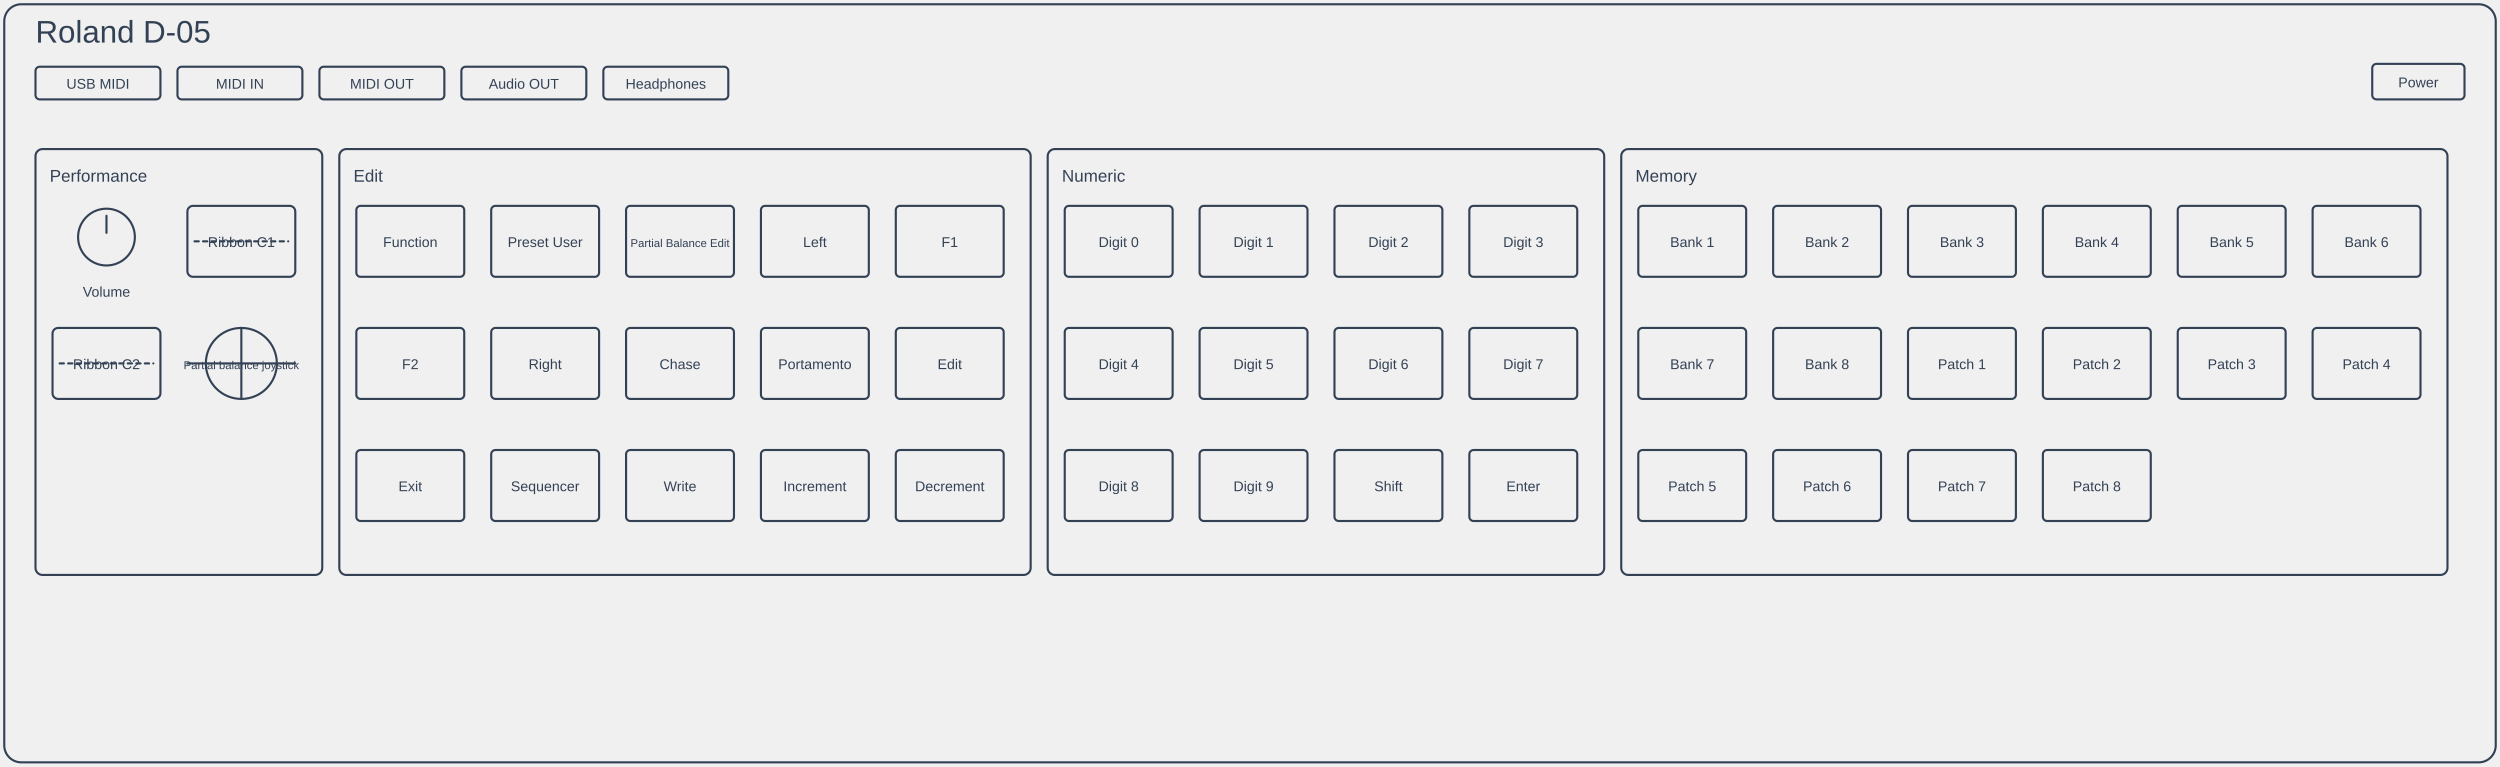
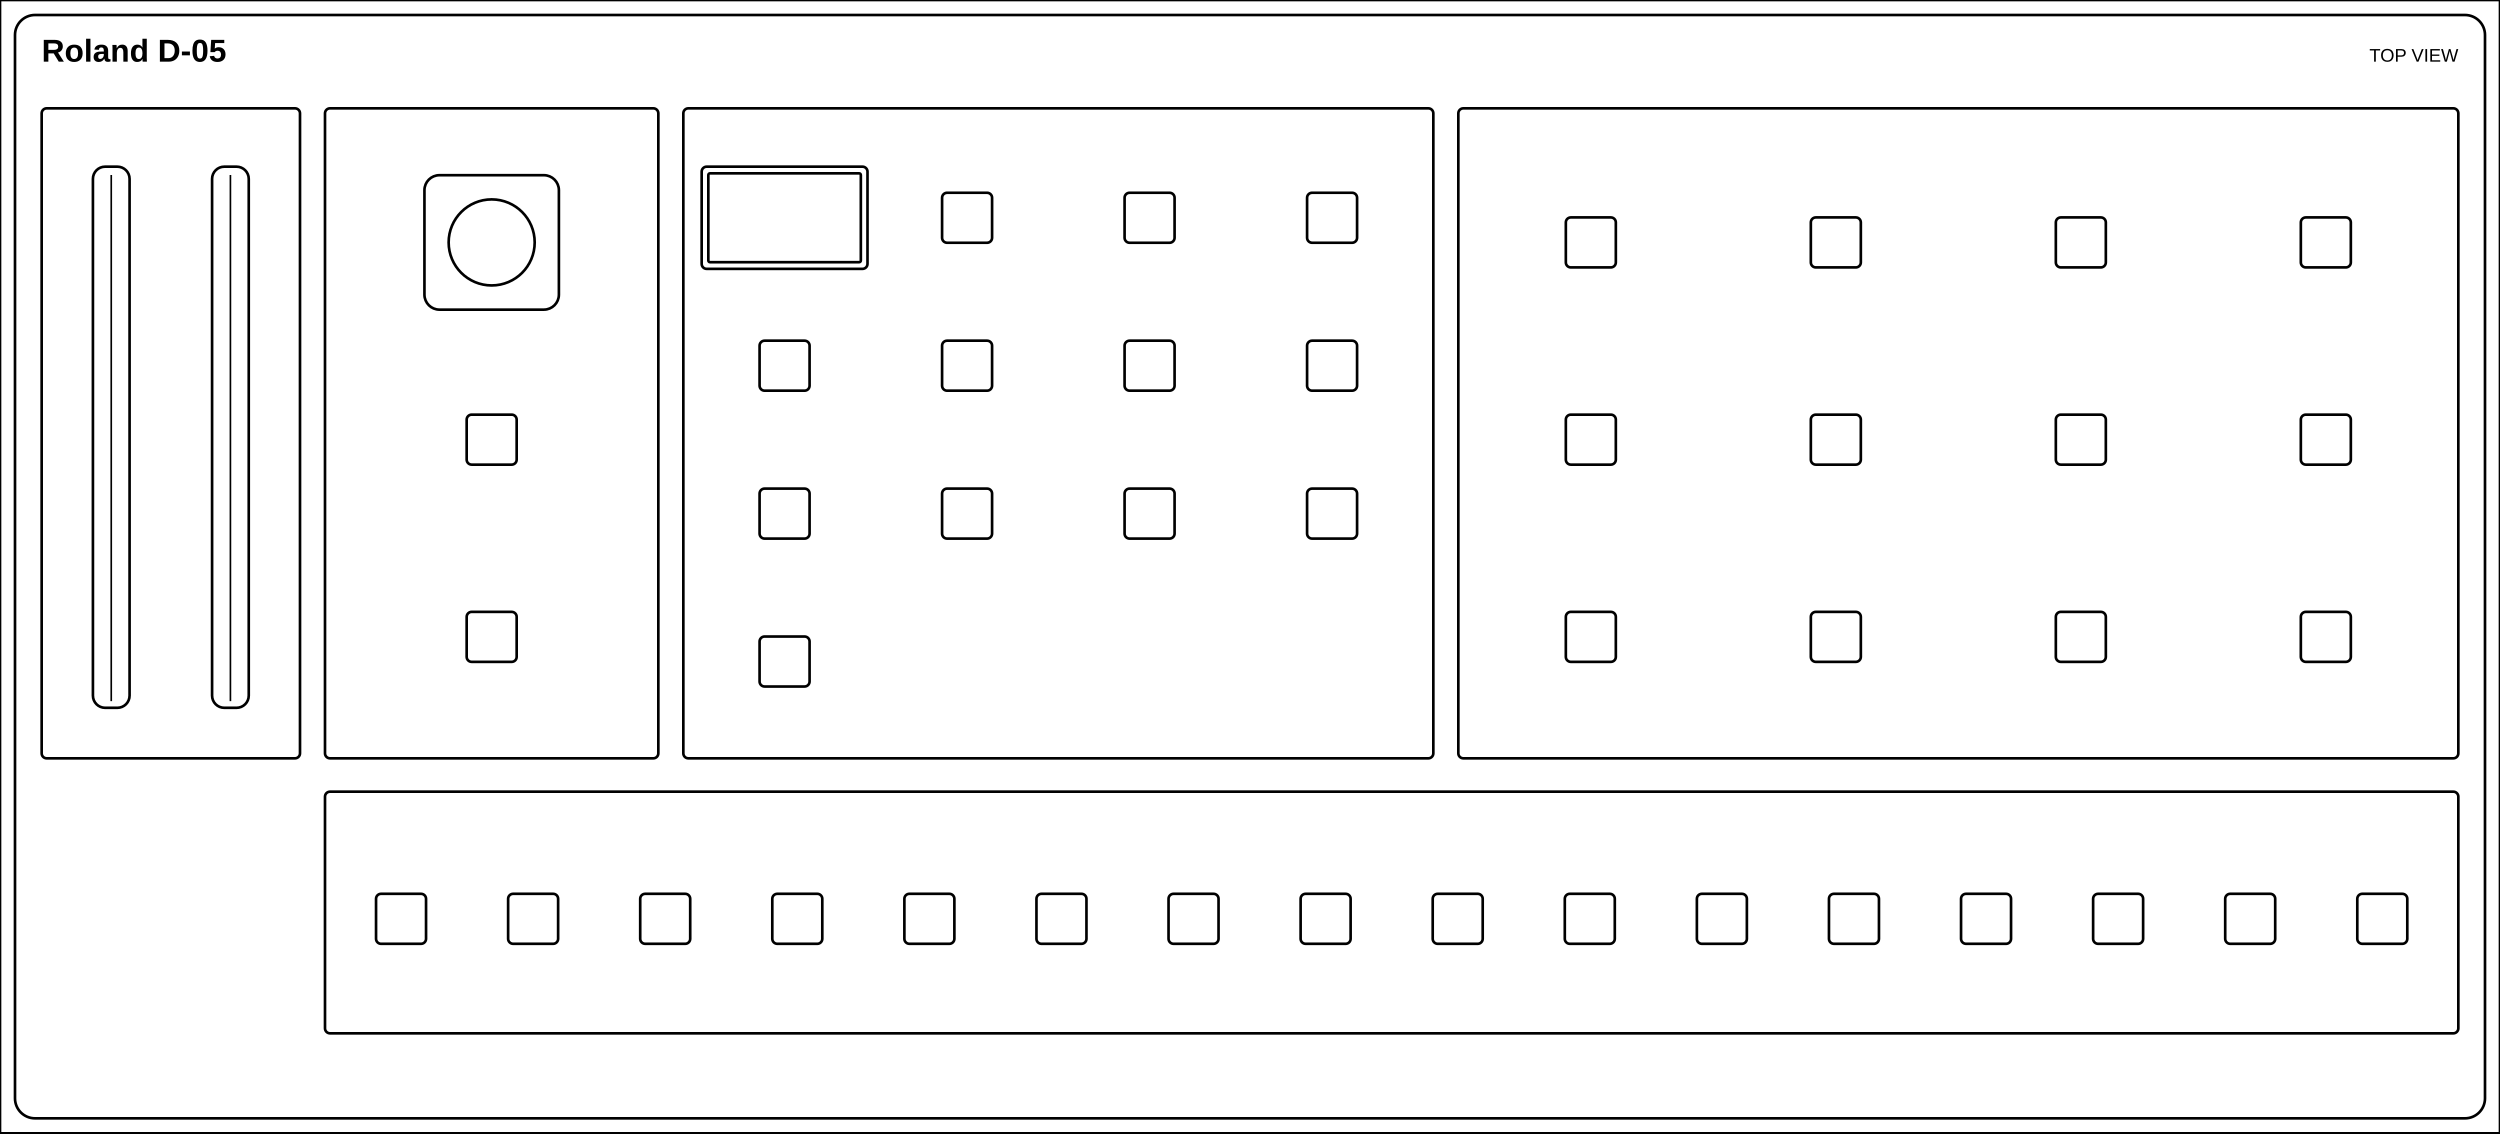
- <svg xmlns="http://www.w3.org/2000/svg" viewBox="0 0 1761 540" role="group" aria-labelledby="roland-d-05-panel--title" aria-describedby="roland-d-05-panel--description" data-device="roland-d-05" data-diagram-style="wireframe" style="background: #fff; color: #334155;">
-   <style>text { font-family: Arial, sans-serif; fill: currentColor; stroke: none; } [data-part]:focus-visible { outline: 3px solid currentColor; }</style>
-   <g id="roland-d-05-panel--chassis" aria-hidden="true">
-     <rect x="3" y="3" width="1755" height="534" rx="12" fill="none" stroke="currentColor" stroke-width="1.5" stroke-linecap="round" stroke-linejoin="round" />
-     <text x="25" y="30" font-size="22">Roland D-05</text>
-     <rect x="25" y="105" width="202" height="300" rx="5" fill="none" stroke="currentColor" stroke-width="1.5" stroke-linecap="round" stroke-linejoin="round" />
-     <text x="35" y="128" font-size="12">Performance</text>
-     <rect x="239" y="105" width="487" height="300" rx="5" fill="none" stroke="currentColor" stroke-width="1.5" stroke-linecap="round" stroke-linejoin="round" />
-     <text x="249" y="128" font-size="12">Edit</text>
-     <rect x="738" y="105" width="392" height="300" rx="5" fill="none" stroke="currentColor" stroke-width="1.5" stroke-linecap="round" stroke-linejoin="round" />
-     <text x="748" y="128" font-size="12">Numeric</text>
-     <rect x="1142" y="105" width="582" height="300" rx="5" fill="none" stroke="currentColor" stroke-width="1.5" stroke-linecap="round" stroke-linejoin="round" />
-     <text x="1152" y="128" font-size="12">Memory</text>
+ <svg xmlns="http://www.w3.org/2000/svg" viewBox="0 0 1500 680" role="img" aria-labelledby="title description">
+   <style>text{font-family:Arial,Helvetica,sans-serif;fill:#000;stroke:none}.line{fill:#fff;stroke:#000;stroke-width:1.6;stroke-linejoin:round;stroke-linecap:round}.thin{fill:none;stroke:#000;stroke-width:1;stroke-linejoin:round;stroke-linecap:round}</style>
+   <rect x="0" y="0" width="1500" height="680" class="line" fill="#fff" stroke="none" stroke-width="1.6" />
+   <rect x="9" y="9" width="1482" height="662" class="line" fill="#fff" stroke="#000" stroke-width="1.6" rx="12" />
+   <text x="25" y="37" fill="#000" font-family="Arial,Helvetica,sans-serif" font-size="19" text-anchor="start" font-weight="bold">Roland D-05</text>
+   <text x="1475" y="37" fill="#000" font-family="Arial,Helvetica,sans-serif" font-size="11" text-anchor="end">TOP VIEW</text>
+   <rect x="25" y="65" width="155" height="390" class="line" fill="#fff" stroke="#000" stroke-width="1.6" rx="3" />
+   <g id="ribbons-c1" data-kind="strip" aria-label="C1">
+     <rect x="55.75" y="100" width="22" height="324.689" class="line" fill="#fff" stroke="#000" stroke-width="1.6" rx="7.333" />
+     <path d="M66.75 105L66.75 420.689" fill="none" stroke="#000" stroke-width="1" />
  </g>
-   <g id="roland-d-05-panel--controls" role="group" aria-label="Physical hardware controls">
-     <g id="roland-d-05-panel--performance-volume-knob" data-part="performance-volume-knob" data-kind="knob" role="group" aria-label="Volume" aria-roledescription="rotary control">
-       <g aria-hidden="true">
-         <circle cx="75.0" cy="167" r="20" fill="none" stroke="currentColor" stroke-width="1.5" stroke-linecap="round" stroke-linejoin="round" />
-         <path d="M 75.0 152 v 12" fill="none" stroke="currentColor" stroke-width="1.5" stroke-linecap="round" stroke-linejoin="round" />
-         <text x="75.0" y="209" text-anchor="middle" font-size="10">Volume</text>
-       </g>
-     </g>
-     <g id="roland-d-05-panel--performance-ribbon-c1-touch" data-part="performance-ribbon-c1-touch" data-kind="touch" role="group" aria-label="Ribbon C1" aria-roledescription="touch strip" data-surface-controls="performance-ribbon-c1-touch">
-       <g aria-hidden="true">
-         <rect x="132" y="145" width="76" height="50" rx="4" fill="none" stroke="currentColor" stroke-width="1.5" stroke-linecap="round" stroke-linejoin="round" />
-         <path d="M 137 170.0 H 203" stroke-dasharray="3 3" fill="none" stroke="currentColor" stroke-width="1.5" stroke-linecap="round" stroke-linejoin="round" />
-         <text x="170.0" y="174.0" text-anchor="middle" font-size="10">Ribbon C1</text>
-       </g>
-       <g id="roland-d-05-panel--surface--performance-ribbon-c1-touch" data-surface-control="performance-ribbon-c1-touch" aria-hidden="true">
-         <rect x="132.0" y="145" width="76.0" height="50" data-hit-area="performance-ribbon-c1-touch" stroke-opacity="0" pointer-events="all" fill="none" stroke="currentColor" stroke-width="1.5" stroke-linecap="round" stroke-linejoin="round" />
-       </g>
-     </g>
-     <g id="roland-d-05-panel--performance-ribbon-c2-touch" data-part="performance-ribbon-c2-touch" data-kind="touch" role="group" aria-label="Ribbon C2" aria-roledescription="touch strip" data-surface-controls="performance-ribbon-c2-touch">
-       <g aria-hidden="true">
-         <rect x="37" y="231" width="76" height="50" rx="4" fill="none" stroke="currentColor" stroke-width="1.5" stroke-linecap="round" stroke-linejoin="round" />
-         <path d="M 42 256.0 H 108" stroke-dasharray="3 3" fill="none" stroke="currentColor" stroke-width="1.5" stroke-linecap="round" stroke-linejoin="round" />
-         <text x="75.0" y="260.0" text-anchor="middle" font-size="10">Ribbon C2</text>
-       </g>
-       <g id="roland-d-05-panel--surface--performance-ribbon-c2-touch" data-surface-control="performance-ribbon-c2-touch" aria-hidden="true">
-         <rect x="37.0" y="231" width="76.0" height="50" data-hit-area="performance-ribbon-c2-touch" stroke-opacity="0" pointer-events="all" fill="none" stroke="currentColor" stroke-width="1.5" stroke-linecap="round" stroke-linejoin="round" />
-       </g>
-     </g>
-     <g id="roland-d-05-panel--performance-partial-balance-joystick-joystick" data-part="performance-partial-balance-joystick-joystick" data-kind="joystick" role="group" aria-label="Partial balance joystick" aria-roledescription="joystick">
-       <g aria-hidden="true">
-         <circle cx="170.0" cy="256.0" r="25.0" fill="none" stroke="currentColor" stroke-width="1.5" stroke-linecap="round" stroke-linejoin="round" />
-         <path d="M 170.0 231 v 50 M 132 256.0 h 76" fill="none" stroke="currentColor" stroke-width="1.5" stroke-linecap="round" stroke-linejoin="round" />
-         <text x="170.0" y="260.0" text-anchor="middle" font-size="8">Partial balance joystick</text>
-       </g>
-     </g>
-     <g id="roland-d-05-panel--edit-function-button" data-part="edit-function-button" data-kind="button" role="button" aria-label="Function" aria-disabled="true" tabindex="-1">
-       <g aria-hidden="true">
-         <rect x="251" y="145" width="76" height="50" rx="3" fill="none" stroke="currentColor" stroke-width="1.5" stroke-linecap="round" stroke-linejoin="round" />
-         <text x="289.0" y="174.0" text-anchor="middle" font-size="10">Function</text>
-       </g>
-     </g>
-     <g id="roland-d-05-panel--edit-preset-user-button" data-part="edit-preset-user-button" data-kind="button" role="button" aria-label="Preset User" aria-disabled="true" tabindex="-1">
-       <g aria-hidden="true">
-         <rect x="346" y="145" width="76" height="50" rx="3" fill="none" stroke="currentColor" stroke-width="1.5" stroke-linecap="round" stroke-linejoin="round" />
-         <text x="384.0" y="174.0" text-anchor="middle" font-size="10">Preset User</text>
-       </g>
-     </g>
-     <g id="roland-d-05-panel--edit-partial-balance-edit-button" data-part="edit-partial-balance-edit-button" data-kind="button" role="button" aria-label="Partial Balance Edit" aria-disabled="true" tabindex="-1">
-       <g aria-hidden="true">
-         <rect x="441" y="145" width="76" height="50" rx="3" fill="none" stroke="currentColor" stroke-width="1.5" stroke-linecap="round" stroke-linejoin="round" />
-         <text x="479.0" y="174.0" text-anchor="middle" font-size="8">Partial Balance Edit</text>
-       </g>
-     </g>
-     <g id="roland-d-05-panel--edit-left-button" data-part="edit-left-button" data-kind="button" role="button" aria-label="Left" aria-disabled="true" tabindex="-1">
-       <g aria-hidden="true">
-         <rect x="536" y="145" width="76" height="50" rx="3" fill="none" stroke="currentColor" stroke-width="1.5" stroke-linecap="round" stroke-linejoin="round" />
-         <text x="574.0" y="174.0" text-anchor="middle" font-size="10">Left</text>
-       </g>
-     </g>
-     <g id="roland-d-05-panel--edit-f1-button" data-part="edit-f1-button" data-kind="button" role="button" aria-label="F1" aria-disabled="true" tabindex="-1">
-       <g aria-hidden="true">
-         <rect x="631" y="145" width="76" height="50" rx="3" fill="none" stroke="currentColor" stroke-width="1.5" stroke-linecap="round" stroke-linejoin="round" />
-         <text x="669.0" y="174.0" text-anchor="middle" font-size="10">F1</text>
-       </g>
-     </g>
-     <g id="roland-d-05-panel--edit-f2-button" data-part="edit-f2-button" data-kind="button" role="button" aria-label="F2" aria-disabled="true" tabindex="-1">
-       <g aria-hidden="true">
-         <rect x="251" y="231" width="76" height="50" rx="3" fill="none" stroke="currentColor" stroke-width="1.5" stroke-linecap="round" stroke-linejoin="round" />
-         <text x="289.0" y="260.0" text-anchor="middle" font-size="10">F2</text>
-       </g>
-     </g>
-     <g id="roland-d-05-panel--edit-right-button" data-part="edit-right-button" data-kind="button" role="button" aria-label="Right" aria-disabled="true" tabindex="-1">
-       <g aria-hidden="true">
-         <rect x="346" y="231" width="76" height="50" rx="3" fill="none" stroke="currentColor" stroke-width="1.5" stroke-linecap="round" stroke-linejoin="round" />
-         <text x="384.0" y="260.0" text-anchor="middle" font-size="10">Right</text>
-       </g>
-     </g>
-     <g id="roland-d-05-panel--edit-chase-button" data-part="edit-chase-button" data-kind="button" role="button" aria-label="Chase" aria-disabled="true" tabindex="-1">
-       <g aria-hidden="true">
-         <rect x="441" y="231" width="76" height="50" rx="3" fill="none" stroke="currentColor" stroke-width="1.5" stroke-linecap="round" stroke-linejoin="round" />
-         <text x="479.0" y="260.0" text-anchor="middle" font-size="10">Chase</text>
-       </g>
-     </g>
-     <g id="roland-d-05-panel--edit-portamento-button" data-part="edit-portamento-button" data-kind="button" role="button" aria-label="Portamento" aria-disabled="true" tabindex="-1">
-       <g aria-hidden="true">
-         <rect x="536" y="231" width="76" height="50" rx="3" fill="none" stroke="currentColor" stroke-width="1.5" stroke-linecap="round" stroke-linejoin="round" />
-         <text x="574.0" y="260.0" text-anchor="middle" font-size="10">Portamento</text>
-       </g>
-     </g>
-     <g id="roland-d-05-panel--edit-edit-button" data-part="edit-edit-button" data-kind="button" role="button" aria-label="Edit" aria-disabled="true" tabindex="-1">
-       <g aria-hidden="true">
-         <rect x="631" y="231" width="76" height="50" rx="3" fill="none" stroke="currentColor" stroke-width="1.5" stroke-linecap="round" stroke-linejoin="round" />
-         <text x="669.0" y="260.0" text-anchor="middle" font-size="10">Edit</text>
-       </g>
-     </g>
-     <g id="roland-d-05-panel--edit-exit-button" data-part="edit-exit-button" data-kind="button" role="button" aria-label="Exit" aria-disabled="true" tabindex="-1">
-       <g aria-hidden="true">
-         <rect x="251" y="317" width="76" height="50" rx="3" fill="none" stroke="currentColor" stroke-width="1.5" stroke-linecap="round" stroke-linejoin="round" />
-         <text x="289.0" y="346.0" text-anchor="middle" font-size="10">Exit</text>
-       </g>
-     </g>
-     <g id="roland-d-05-panel--edit-sequencer-button" data-part="edit-sequencer-button" data-kind="button" role="button" aria-label="Sequencer" aria-disabled="true" tabindex="-1">
-       <g aria-hidden="true">
-         <rect x="346" y="317" width="76" height="50" rx="3" fill="none" stroke="currentColor" stroke-width="1.5" stroke-linecap="round" stroke-linejoin="round" />
-         <text x="384.0" y="346.0" text-anchor="middle" font-size="10">Sequencer</text>
-       </g>
-     </g>
-     <g id="roland-d-05-panel--edit-write-button" data-part="edit-write-button" data-kind="button" role="button" aria-label="Write" aria-disabled="true" tabindex="-1">
-       <g aria-hidden="true">
-         <rect x="441" y="317" width="76" height="50" rx="3" fill="none" stroke="currentColor" stroke-width="1.5" stroke-linecap="round" stroke-linejoin="round" />
-         <text x="479.0" y="346.0" text-anchor="middle" font-size="10">Write</text>
-       </g>
-     </g>
-     <g id="roland-d-05-panel--edit-increment-button" data-part="edit-increment-button" data-kind="button" role="button" aria-label="Increment" aria-disabled="true" tabindex="-1">
-       <g aria-hidden="true">
-         <rect x="536" y="317" width="76" height="50" rx="3" fill="none" stroke="currentColor" stroke-width="1.5" stroke-linecap="round" stroke-linejoin="round" />
-         <text x="574.0" y="346.0" text-anchor="middle" font-size="10">Increment</text>
-       </g>
-     </g>
-     <g id="roland-d-05-panel--edit-decrement-button" data-part="edit-decrement-button" data-kind="button" role="button" aria-label="Decrement" aria-disabled="true" tabindex="-1">
-       <g aria-hidden="true">
-         <rect x="631" y="317" width="76" height="50" rx="3" fill="none" stroke="currentColor" stroke-width="1.5" stroke-linecap="round" stroke-linejoin="round" />
-         <text x="669.0" y="346.0" text-anchor="middle" font-size="10">Decrement</text>
-       </g>
-     </g>
-     <g id="roland-d-05-panel--numeric-digit-0-button" data-part="numeric-digit-0-button" data-kind="button" role="button" aria-label="Digit 0" aria-disabled="true" tabindex="-1">
-       <g aria-hidden="true">
-         <rect x="750" y="145" width="76" height="50" rx="3" fill="none" stroke="currentColor" stroke-width="1.5" stroke-linecap="round" stroke-linejoin="round" />
-         <text x="788.0" y="174.0" text-anchor="middle" font-size="10">Digit 0</text>
-       </g>
-     </g>
-     <g id="roland-d-05-panel--numeric-digit-1-button" data-part="numeric-digit-1-button" data-kind="button" role="button" aria-label="Digit 1" aria-disabled="true" tabindex="-1">
-       <g aria-hidden="true">
-         <rect x="845" y="145" width="76" height="50" rx="3" fill="none" stroke="currentColor" stroke-width="1.5" stroke-linecap="round" stroke-linejoin="round" />
-         <text x="883.0" y="174.0" text-anchor="middle" font-size="10">Digit 1</text>
-       </g>
-     </g>
-     <g id="roland-d-05-panel--numeric-digit-2-button" data-part="numeric-digit-2-button" data-kind="button" role="button" aria-label="Digit 2" aria-disabled="true" tabindex="-1">
-       <g aria-hidden="true">
-         <rect x="940" y="145" width="76" height="50" rx="3" fill="none" stroke="currentColor" stroke-width="1.5" stroke-linecap="round" stroke-linejoin="round" />
-         <text x="978.0" y="174.0" text-anchor="middle" font-size="10">Digit 2</text>
-       </g>
-     </g>
-     <g id="roland-d-05-panel--numeric-digit-3-button" data-part="numeric-digit-3-button" data-kind="button" role="button" aria-label="Digit 3" aria-disabled="true" tabindex="-1">
-       <g aria-hidden="true">
-         <rect x="1035" y="145" width="76" height="50" rx="3" fill="none" stroke="currentColor" stroke-width="1.5" stroke-linecap="round" stroke-linejoin="round" />
-         <text x="1073.0" y="174.0" text-anchor="middle" font-size="10">Digit 3</text>
-       </g>
-     </g>
-     <g id="roland-d-05-panel--numeric-digit-4-button" data-part="numeric-digit-4-button" data-kind="button" role="button" aria-label="Digit 4" aria-disabled="true" tabindex="-1">
-       <g aria-hidden="true">
-         <rect x="750" y="231" width="76" height="50" rx="3" fill="none" stroke="currentColor" stroke-width="1.5" stroke-linecap="round" stroke-linejoin="round" />
-         <text x="788.0" y="260.0" text-anchor="middle" font-size="10">Digit 4</text>
-       </g>
-     </g>
-     <g id="roland-d-05-panel--numeric-digit-5-button" data-part="numeric-digit-5-button" data-kind="button" role="button" aria-label="Digit 5" aria-disabled="true" tabindex="-1">
-       <g aria-hidden="true">
-         <rect x="845" y="231" width="76" height="50" rx="3" fill="none" stroke="currentColor" stroke-width="1.5" stroke-linecap="round" stroke-linejoin="round" />
-         <text x="883.0" y="260.0" text-anchor="middle" font-size="10">Digit 5</text>
-       </g>
-     </g>
-     <g id="roland-d-05-panel--numeric-digit-6-button" data-part="numeric-digit-6-button" data-kind="button" role="button" aria-label="Digit 6" aria-disabled="true" tabindex="-1">
-       <g aria-hidden="true">
-         <rect x="940" y="231" width="76" height="50" rx="3" fill="none" stroke="currentColor" stroke-width="1.5" stroke-linecap="round" stroke-linejoin="round" />
-         <text x="978.0" y="260.0" text-anchor="middle" font-size="10">Digit 6</text>
-       </g>
-     </g>
-     <g id="roland-d-05-panel--numeric-digit-7-button" data-part="numeric-digit-7-button" data-kind="button" role="button" aria-label="Digit 7" aria-disabled="true" tabindex="-1">
-       <g aria-hidden="true">
-         <rect x="1035" y="231" width="76" height="50" rx="3" fill="none" stroke="currentColor" stroke-width="1.5" stroke-linecap="round" stroke-linejoin="round" />
-         <text x="1073.0" y="260.0" text-anchor="middle" font-size="10">Digit 7</text>
-       </g>
-     </g>
-     <g id="roland-d-05-panel--numeric-digit-8-button" data-part="numeric-digit-8-button" data-kind="button" role="button" aria-label="Digit 8" aria-disabled="true" tabindex="-1">
-       <g aria-hidden="true">
-         <rect x="750" y="317" width="76" height="50" rx="3" fill="none" stroke="currentColor" stroke-width="1.5" stroke-linecap="round" stroke-linejoin="round" />
-         <text x="788.0" y="346.0" text-anchor="middle" font-size="10">Digit 8</text>
-       </g>
-     </g>
-     <g id="roland-d-05-panel--numeric-digit-9-button" data-part="numeric-digit-9-button" data-kind="button" role="button" aria-label="Digit 9" aria-disabled="true" tabindex="-1">
-       <g aria-hidden="true">
-         <rect x="845" y="317" width="76" height="50" rx="3" fill="none" stroke="currentColor" stroke-width="1.5" stroke-linecap="round" stroke-linejoin="round" />
-         <text x="883.0" y="346.0" text-anchor="middle" font-size="10">Digit 9</text>
-       </g>
-     </g>
-     <g id="roland-d-05-panel--numeric-shift-button" data-part="numeric-shift-button" data-kind="button" role="button" aria-label="Shift" aria-disabled="true" tabindex="-1">
-       <g aria-hidden="true">
-         <rect x="940" y="317" width="76" height="50" rx="3" fill="none" stroke="currentColor" stroke-width="1.5" stroke-linecap="round" stroke-linejoin="round" />
-         <text x="978.0" y="346.0" text-anchor="middle" font-size="10">Shift</text>
-       </g>
-     </g>
-     <g id="roland-d-05-panel--numeric-enter-button" data-part="numeric-enter-button" data-kind="button" role="button" aria-label="Enter" aria-disabled="true" tabindex="-1">
-       <g aria-hidden="true">
-         <rect x="1035" y="317" width="76" height="50" rx="3" fill="none" stroke="currentColor" stroke-width="1.5" stroke-linecap="round" stroke-linejoin="round" />
-         <text x="1073.0" y="346.0" text-anchor="middle" font-size="10">Enter</text>
-       </g>
-     </g>
-     <g id="roland-d-05-panel--memory-bank-1-button" data-part="memory-bank-1-button" data-kind="button" role="button" aria-label="Bank 1" aria-disabled="true" tabindex="-1">
-       <g aria-hidden="true">
-         <rect x="1154" y="145" width="76" height="50" rx="3" fill="none" stroke="currentColor" stroke-width="1.5" stroke-linecap="round" stroke-linejoin="round" />
-         <text x="1192.0" y="174.0" text-anchor="middle" font-size="10">Bank 1</text>
-       </g>
-     </g>
-     <g id="roland-d-05-panel--memory-bank-2-button" data-part="memory-bank-2-button" data-kind="button" role="button" aria-label="Bank 2" aria-disabled="true" tabindex="-1">
-       <g aria-hidden="true">
-         <rect x="1249" y="145" width="76" height="50" rx="3" fill="none" stroke="currentColor" stroke-width="1.5" stroke-linecap="round" stroke-linejoin="round" />
-         <text x="1287.0" y="174.0" text-anchor="middle" font-size="10">Bank 2</text>
-       </g>
-     </g>
-     <g id="roland-d-05-panel--memory-bank-3-button" data-part="memory-bank-3-button" data-kind="button" role="button" aria-label="Bank 3" aria-disabled="true" tabindex="-1">
-       <g aria-hidden="true">
-         <rect x="1344" y="145" width="76" height="50" rx="3" fill="none" stroke="currentColor" stroke-width="1.5" stroke-linecap="round" stroke-linejoin="round" />
-         <text x="1382.0" y="174.0" text-anchor="middle" font-size="10">Bank 3</text>
-       </g>
-     </g>
-     <g id="roland-d-05-panel--memory-bank-4-button" data-part="memory-bank-4-button" data-kind="button" role="button" aria-label="Bank 4" aria-disabled="true" tabindex="-1">
-       <g aria-hidden="true">
-         <rect x="1439" y="145" width="76" height="50" rx="3" fill="none" stroke="currentColor" stroke-width="1.5" stroke-linecap="round" stroke-linejoin="round" />
-         <text x="1477.0" y="174.0" text-anchor="middle" font-size="10">Bank 4</text>
-       </g>
-     </g>
-     <g id="roland-d-05-panel--memory-bank-5-button" data-part="memory-bank-5-button" data-kind="button" role="button" aria-label="Bank 5" aria-disabled="true" tabindex="-1">
-       <g aria-hidden="true">
-         <rect x="1534" y="145" width="76" height="50" rx="3" fill="none" stroke="currentColor" stroke-width="1.5" stroke-linecap="round" stroke-linejoin="round" />
-         <text x="1572.0" y="174.0" text-anchor="middle" font-size="10">Bank 5</text>
-       </g>
-     </g>
-     <g id="roland-d-05-panel--memory-bank-6-button" data-part="memory-bank-6-button" data-kind="button" role="button" aria-label="Bank 6" aria-disabled="true" tabindex="-1">
-       <g aria-hidden="true">
-         <rect x="1629" y="145" width="76" height="50" rx="3" fill="none" stroke="currentColor" stroke-width="1.5" stroke-linecap="round" stroke-linejoin="round" />
-         <text x="1667.0" y="174.0" text-anchor="middle" font-size="10">Bank 6</text>
-       </g>
-     </g>
-     <g id="roland-d-05-panel--memory-bank-7-button" data-part="memory-bank-7-button" data-kind="button" role="button" aria-label="Bank 7" aria-disabled="true" tabindex="-1">
-       <g aria-hidden="true">
-         <rect x="1154" y="231" width="76" height="50" rx="3" fill="none" stroke="currentColor" stroke-width="1.5" stroke-linecap="round" stroke-linejoin="round" />
-         <text x="1192.0" y="260.0" text-anchor="middle" font-size="10">Bank 7</text>
-       </g>
-     </g>
-     <g id="roland-d-05-panel--memory-bank-8-button" data-part="memory-bank-8-button" data-kind="button" role="button" aria-label="Bank 8" aria-disabled="true" tabindex="-1">
-       <g aria-hidden="true">
-         <rect x="1249" y="231" width="76" height="50" rx="3" fill="none" stroke="currentColor" stroke-width="1.5" stroke-linecap="round" stroke-linejoin="round" />
-         <text x="1287.0" y="260.0" text-anchor="middle" font-size="10">Bank 8</text>
-       </g>
-     </g>
-     <g id="roland-d-05-panel--memory-patch-1-button" data-part="memory-patch-1-button" data-kind="button" role="button" aria-label="Patch 1" aria-disabled="true" tabindex="-1">
-       <g aria-hidden="true">
-         <rect x="1344" y="231" width="76" height="50" rx="3" fill="none" stroke="currentColor" stroke-width="1.5" stroke-linecap="round" stroke-linejoin="round" />
-         <text x="1382.0" y="260.0" text-anchor="middle" font-size="10">Patch 1</text>
-       </g>
-     </g>
-     <g id="roland-d-05-panel--memory-patch-2-button" data-part="memory-patch-2-button" data-kind="button" role="button" aria-label="Patch 2" aria-disabled="true" tabindex="-1">
-       <g aria-hidden="true">
-         <rect x="1439" y="231" width="76" height="50" rx="3" fill="none" stroke="currentColor" stroke-width="1.5" stroke-linecap="round" stroke-linejoin="round" />
-         <text x="1477.0" y="260.0" text-anchor="middle" font-size="10">Patch 2</text>
-       </g>
-     </g>
-     <g id="roland-d-05-panel--memory-patch-3-button" data-part="memory-patch-3-button" data-kind="button" role="button" aria-label="Patch 3" aria-disabled="true" tabindex="-1">
-       <g aria-hidden="true">
-         <rect x="1534" y="231" width="76" height="50" rx="3" fill="none" stroke="currentColor" stroke-width="1.5" stroke-linecap="round" stroke-linejoin="round" />
-         <text x="1572.0" y="260.0" text-anchor="middle" font-size="10">Patch 3</text>
-       </g>
-     </g>
-     <g id="roland-d-05-panel--memory-patch-4-button" data-part="memory-patch-4-button" data-kind="button" role="button" aria-label="Patch 4" aria-disabled="true" tabindex="-1">
-       <g aria-hidden="true">
-         <rect x="1629" y="231" width="76" height="50" rx="3" fill="none" stroke="currentColor" stroke-width="1.5" stroke-linecap="round" stroke-linejoin="round" />
-         <text x="1667.0" y="260.0" text-anchor="middle" font-size="10">Patch 4</text>
-       </g>
-     </g>
-     <g id="roland-d-05-panel--memory-patch-5-button" data-part="memory-patch-5-button" data-kind="button" role="button" aria-label="Patch 5" aria-disabled="true" tabindex="-1">
-       <g aria-hidden="true">
-         <rect x="1154" y="317" width="76" height="50" rx="3" fill="none" stroke="currentColor" stroke-width="1.5" stroke-linecap="round" stroke-linejoin="round" />
-         <text x="1192.0" y="346.0" text-anchor="middle" font-size="10">Patch 5</text>
-       </g>
-     </g>
-     <g id="roland-d-05-panel--memory-patch-6-button" data-part="memory-patch-6-button" data-kind="button" role="button" aria-label="Patch 6" aria-disabled="true" tabindex="-1">
-       <g aria-hidden="true">
-         <rect x="1249" y="317" width="76" height="50" rx="3" fill="none" stroke="currentColor" stroke-width="1.5" stroke-linecap="round" stroke-linejoin="round" />
-         <text x="1287.0" y="346.0" text-anchor="middle" font-size="10">Patch 6</text>
-       </g>
-     </g>
-     <g id="roland-d-05-panel--memory-patch-7-button" data-part="memory-patch-7-button" data-kind="button" role="button" aria-label="Patch 7" aria-disabled="true" tabindex="-1">
-       <g aria-hidden="true">
-         <rect x="1344" y="317" width="76" height="50" rx="3" fill="none" stroke="currentColor" stroke-width="1.5" stroke-linecap="round" stroke-linejoin="round" />
-         <text x="1382.0" y="346.0" text-anchor="middle" font-size="10">Patch 7</text>
-       </g>
-     </g>
-     <g id="roland-d-05-panel--memory-patch-8-button" data-part="memory-patch-8-button" data-kind="button" role="button" aria-label="Patch 8" aria-disabled="true" tabindex="-1">
-       <g aria-hidden="true">
-         <rect x="1439" y="317" width="76" height="50" rx="3" fill="none" stroke="currentColor" stroke-width="1.5" stroke-linecap="round" stroke-linejoin="round" />
-         <text x="1477.0" y="346.0" text-anchor="middle" font-size="10">Patch 8</text>
-       </g>
-     </g>
-     <g id="roland-d-05-panel--power" data-part="power" data-kind="button" role="button" aria-label="Power" aria-disabled="true" tabindex="-1">
-       <g aria-hidden="true">
-         <rect x="1671" y="45" width="65" height="25" rx="3" fill="none" stroke="currentColor" stroke-width="1.5" stroke-linecap="round" stroke-linejoin="round" />
-         <text x="1703.5" y="61.5" text-anchor="middle" font-size="10">Power</text>
-       </g>
-     </g>
-     <g id="roland-d-05-panel--usb-midi" data-part="usb-midi" data-kind="socket" role="group" aria-label="USB MIDI" aria-roledescription="connector">
-       <g aria-hidden="true">
-         <rect x="25" y="47" width="88" height="23" rx="3" fill="none" stroke="currentColor" stroke-width="1.5" stroke-linecap="round" stroke-linejoin="round" />
-         <text x="69.0" y="62.5" text-anchor="middle" font-size="10">USB MIDI</text>
-       </g>
-     </g>
-     <g id="roland-d-05-panel--midi-in" data-part="midi-in" data-kind="socket" role="group" aria-label="MIDI IN" aria-roledescription="connector">
-       <g aria-hidden="true">
-         <rect x="125" y="47" width="88" height="23" rx="3" fill="none" stroke="currentColor" stroke-width="1.5" stroke-linecap="round" stroke-linejoin="round" />
-         <text x="169.0" y="62.5" text-anchor="middle" font-size="10">MIDI IN</text>
-       </g>
-     </g>
-     <g id="roland-d-05-panel--midi-out" data-part="midi-out" data-kind="socket" role="group" aria-label="MIDI OUT" aria-roledescription="connector">
-       <g aria-hidden="true">
-         <rect x="225" y="47" width="88" height="23" rx="3" fill="none" stroke="currentColor" stroke-width="1.5" stroke-linecap="round" stroke-linejoin="round" />
-         <text x="269.0" y="62.5" text-anchor="middle" font-size="10">MIDI OUT</text>
-       </g>
-     </g>
-     <g id="roland-d-05-panel--audio-out" data-part="audio-out" data-kind="socket" role="group" aria-label="Audio OUT" aria-roledescription="connector">
-       <g aria-hidden="true">
-         <rect x="325" y="47" width="88" height="23" rx="3" fill="none" stroke="currentColor" stroke-width="1.5" stroke-linecap="round" stroke-linejoin="round" />
-         <text x="369.0" y="62.5" text-anchor="middle" font-size="10">Audio OUT</text>
-       </g>
-     </g>
-     <g id="roland-d-05-panel--headphones" data-part="headphones" data-kind="socket" role="group" aria-label="Headphones" aria-roledescription="connector">
-       <g aria-hidden="true">
-         <rect x="425" y="47" width="88" height="23" rx="3" fill="none" stroke="currentColor" stroke-width="1.5" stroke-linecap="round" stroke-linejoin="round" />
-         <text x="469.0" y="62.5" text-anchor="middle" font-size="10">Headphones</text>
-       </g>
-     </g>
+   <g id="ribbons-c2" data-kind="strip" aria-label="C2">
+     <rect x="127.25" y="100" width="22" height="324.689" class="line" fill="#fff" stroke="#000" stroke-width="1.6" rx="7.333" />
+     <path d="M138.25 105L138.25 420.689" fill="none" stroke="#000" stroke-width="1" />
+   </g>
+   <rect x="195" y="65" width="200" height="390" class="line" fill="#fff" stroke="#000" stroke-width="1.6" rx="3" />
+   <g id="partial-balance-partial-balance" data-kind="joystick" aria-label="Partial balance">
+     <rect x="254.666" y="105.118" width="80.668" height="80.668" class="line" fill="#fff" stroke="#000" stroke-width="1.6" rx="9" />
+     <path d="M270.8 145.452L319.2 145.452" fill="none" stroke="#000" stroke-width="1" />
+     <path d="M295 121.251L295 169.652" fill="none" stroke="#000" stroke-width="1" />
+     <circle cx="295" cy="145.452" r="15.327" class="line" fill="#fff" stroke="#000" stroke-width="1.6" />
+     <circle cx="295" cy="145.452" r="25.814" class="line" fill="#fff" stroke="#000" stroke-width="1.6" />
+   </g>
+   <g id="partial-balance-function" data-kind="button" aria-label="Function">
+     <rect x="280" y="248.785" width="30" height="30" class="line" fill="#fff" stroke="#000" stroke-width="1.6" rx="3" />
+   </g>
+   <g id="partial-balance-preset-user" data-kind="button" aria-label="Preset / User">
+     <rect x="280" y="367.118" width="30" height="30" class="line" fill="#fff" stroke="#000" stroke-width="1.6" rx="3" />
+   </g>
+   <rect x="410" y="65" width="450" height="390" class="line" fill="#fff" stroke="#000" stroke-width="1.6" rx="3" />
+   <g id="display-edit-display" data-kind="screen" aria-label="Display">
+     <rect x="421" y="100" width="99.5" height="61.32" class="line" fill="#fff" stroke="#000" stroke-width="1.6" rx="3" />
+     <rect x="425" y="104" width="91.5" height="53.32" class="line" fill="#fff" stroke="#000" stroke-width="1.6" rx="1" />
+   </g>
+   <g id="display-edit-left" data-kind="button" aria-label="Left">
+     <rect x="565.25" y="115.66" width="30" height="30" class="line" fill="#fff" stroke="#000" stroke-width="1.6" rx="3" />
+   </g>
+   <g id="display-edit-f1" data-kind="button" aria-label="F1">
+     <rect x="674.75" y="115.66" width="30" height="30" class="line" fill="#fff" stroke="#000" stroke-width="1.6" rx="3" />
+   </g>
+   <g id="display-edit-f2" data-kind="button" aria-label="F2">
+     <rect x="784.25" y="115.66" width="30" height="30" class="line" fill="#fff" stroke="#000" stroke-width="1.6" rx="3" />
+   </g>
+   <g id="display-edit-right" data-kind="button" aria-label="Right">
+     <rect x="455.75" y="204.41" width="30" height="30" class="line" fill="#fff" stroke="#000" stroke-width="1.6" rx="3" />
+   </g>
+   <g id="display-edit-chase" data-kind="button" aria-label="Chase">
+     <rect x="565.25" y="204.41" width="30" height="30" class="line" fill="#fff" stroke="#000" stroke-width="1.6" rx="3" />
+   </g>
+   <g id="display-edit-portamento" data-kind="button" aria-label="Portamento">
+     <rect x="674.75" y="204.41" width="30" height="30" class="line" fill="#fff" stroke="#000" stroke-width="1.6" rx="3" />
+   </g>
+   <g id="display-edit-edit" data-kind="button" aria-label="Edit">
+     <rect x="784.25" y="204.41" width="30" height="30" class="line" fill="#fff" stroke="#000" stroke-width="1.6" rx="3" />
+   </g>
+   <g id="display-edit-exit" data-kind="button" aria-label="Exit">
+     <rect x="455.75" y="293.16" width="30" height="30" class="line" fill="#fff" stroke="#000" stroke-width="1.6" rx="3" />
+   </g>
+   <g id="display-edit-sequencer" data-kind="button" aria-label="Sequencer">
+     <rect x="565.25" y="293.16" width="30" height="30" class="line" fill="#fff" stroke="#000" stroke-width="1.6" rx="3" />
+   </g>
+   <g id="display-edit-write" data-kind="button" aria-label="Write">
+     <rect x="674.75" y="293.16" width="30" height="30" class="line" fill="#fff" stroke="#000" stroke-width="1.6" rx="3" />
+   </g>
+   <g id="display-edit-increment" data-kind="button" aria-label="Increment">
+     <rect x="784.25" y="293.16" width="30" height="30" class="line" fill="#fff" stroke="#000" stroke-width="1.6" rx="3" />
+   </g>
+   <g id="display-edit-decrement" data-kind="button" aria-label="Decrement">
+     <rect x="455.75" y="381.91" width="30" height="30" class="line" fill="#fff" stroke="#000" stroke-width="1.6" rx="3" />
+   </g>
+   <rect x="875" y="65" width="600" height="390" class="line" fill="#fff" stroke="#000" stroke-width="1.6" rx="3" />
+   <g id="numeric-0" data-kind="button" aria-label="0">
+     <rect x="939.5" y="130.452" width="30" height="30" class="line" fill="#fff" stroke="#000" stroke-width="1.6" rx="3" />
+   </g>
+   <g id="numeric-1" data-kind="button" aria-label="1">
+     <rect x="1086.5" y="130.452" width="30" height="30" class="line" fill="#fff" stroke="#000" stroke-width="1.6" rx="3" />
+   </g>
+   <g id="numeric-2" data-kind="button" aria-label="2">
+     <rect x="1233.5" y="130.452" width="30" height="30" class="line" fill="#fff" stroke="#000" stroke-width="1.6" rx="3" />
+   </g>
+   <g id="numeric-3" data-kind="button" aria-label="3">
+     <rect x="1380.5" y="130.452" width="30" height="30" class="line" fill="#fff" stroke="#000" stroke-width="1.6" rx="3" />
+   </g>
+   <g id="numeric-4" data-kind="button" aria-label="4">
+     <rect x="939.5" y="248.785" width="30" height="30" class="line" fill="#fff" stroke="#000" stroke-width="1.6" rx="3" />
+   </g>
+   <g id="numeric-5" data-kind="button" aria-label="5">
+     <rect x="1086.5" y="248.785" width="30" height="30" class="line" fill="#fff" stroke="#000" stroke-width="1.6" rx="3" />
+   </g>
+   <g id="numeric-6" data-kind="button" aria-label="6">
+     <rect x="1233.5" y="248.785" width="30" height="30" class="line" fill="#fff" stroke="#000" stroke-width="1.6" rx="3" />
+   </g>
+   <g id="numeric-7" data-kind="button" aria-label="7">
+     <rect x="1380.5" y="248.785" width="30" height="30" class="line" fill="#fff" stroke="#000" stroke-width="1.6" rx="3" />
+   </g>
+   <g id="numeric-8" data-kind="button" aria-label="8">
+     <rect x="939.5" y="367.118" width="30" height="30" class="line" fill="#fff" stroke="#000" stroke-width="1.6" rx="3" />
+   </g>
+   <g id="numeric-9" data-kind="button" aria-label="9">
+     <rect x="1086.5" y="367.118" width="30" height="30" class="line" fill="#fff" stroke="#000" stroke-width="1.6" rx="3" />
+   </g>
+   <g id="numeric-shift" data-kind="button" aria-label="Shift">
+     <rect x="1233.5" y="367.118" width="30" height="30" class="line" fill="#fff" stroke="#000" stroke-width="1.6" rx="3" />
+   </g>
+   <g id="numeric-enter" data-kind="button" aria-label="Enter">
+     <rect x="1380.5" y="367.118" width="30" height="30" class="line" fill="#fff" stroke="#000" stroke-width="1.6" rx="3" />
+   </g>
+   <rect x="195" y="475" width="1280" height="145" class="line" fill="#fff" stroke="#000" stroke-width="1.6" rx="3" />
+   <g id="patch-bank-bank-1" data-kind="button" aria-label="Bank 1">
+     <rect x="225.625" y="536.285" width="30" height="30" class="line" fill="#fff" stroke="#000" stroke-width="1.6" rx="3" />
+   </g>
+   <g id="patch-bank-bank-2" data-kind="button" aria-label="Bank 2">
+     <rect x="304.875" y="536.285" width="30" height="30" class="line" fill="#fff" stroke="#000" stroke-width="1.6" rx="3" />
+   </g>
+   <g id="patch-bank-bank-3" data-kind="button" aria-label="Bank 3">
+     <rect x="384.125" y="536.285" width="30" height="30" class="line" fill="#fff" stroke="#000" stroke-width="1.6" rx="3" />
+   </g>
+   <g id="patch-bank-bank-4" data-kind="button" aria-label="Bank 4">
+     <rect x="463.375" y="536.285" width="30" height="30" class="line" fill="#fff" stroke="#000" stroke-width="1.6" rx="3" />
+   </g>
+   <g id="patch-bank-bank-5" data-kind="button" aria-label="Bank 5">
+     <rect x="542.625" y="536.285" width="30" height="30" class="line" fill="#fff" stroke="#000" stroke-width="1.6" rx="3" />
+   </g>
+   <g id="patch-bank-bank-6" data-kind="button" aria-label="Bank 6">
+     <rect x="621.875" y="536.285" width="30" height="30" class="line" fill="#fff" stroke="#000" stroke-width="1.6" rx="3" />
+   </g>
+   <g id="patch-bank-bank-7" data-kind="button" aria-label="Bank 7">
+     <rect x="701.125" y="536.285" width="30" height="30" class="line" fill="#fff" stroke="#000" stroke-width="1.6" rx="3" />
+   </g>
+   <g id="patch-bank-bank-8" data-kind="button" aria-label="Bank 8">
+     <rect x="780.375" y="536.285" width="30" height="30" class="line" fill="#fff" stroke="#000" stroke-width="1.6" rx="3" />
+   </g>
+   <g id="patch-bank-patch-1" data-kind="button" aria-label="Patch 1">
+     <rect x="859.625" y="536.285" width="30" height="30" class="line" fill="#fff" stroke="#000" stroke-width="1.6" rx="3" />
+   </g>
+   <g id="patch-bank-patch-2" data-kind="button" aria-label="Patch 2">
+     <rect x="938.875" y="536.285" width="30" height="30" class="line" fill="#fff" stroke="#000" stroke-width="1.6" rx="3" />
+   </g>
+   <g id="patch-bank-patch-3" data-kind="button" aria-label="Patch 3">
+     <rect x="1018.125" y="536.285" width="30" height="30" class="line" fill="#fff" stroke="#000" stroke-width="1.6" rx="3" />
+   </g>
+   <g id="patch-bank-patch-4" data-kind="button" aria-label="Patch 4">
+     <rect x="1097.375" y="536.285" width="30" height="30" class="line" fill="#fff" stroke="#000" stroke-width="1.6" rx="3" />
+   </g>
+   <g id="patch-bank-patch-5" data-kind="button" aria-label="Patch 5">
+     <rect x="1176.625" y="536.285" width="30" height="30" class="line" fill="#fff" stroke="#000" stroke-width="1.6" rx="3" />
+   </g>
+   <g id="patch-bank-patch-6" data-kind="button" aria-label="Patch 6">
+     <rect x="1255.875" y="536.285" width="30" height="30" class="line" fill="#fff" stroke="#000" stroke-width="1.6" rx="3" />
+   </g>
+   <g id="patch-bank-patch-7" data-kind="button" aria-label="Patch 7">
+     <rect x="1335.125" y="536.285" width="30" height="30" class="line" fill="#fff" stroke="#000" stroke-width="1.6" rx="3" />
+   </g>
+   <g id="patch-bank-patch-8" data-kind="button" aria-label="Patch 8">
+     <rect x="1414.375" y="536.285" width="30" height="30" class="line" fill="#fff" stroke="#000" stroke-width="1.6" rx="3" />
  </g>
</svg>
